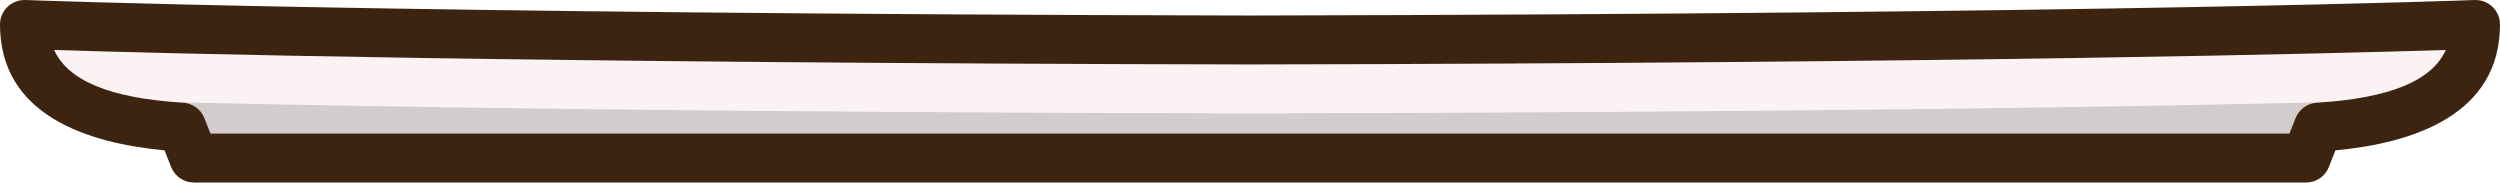
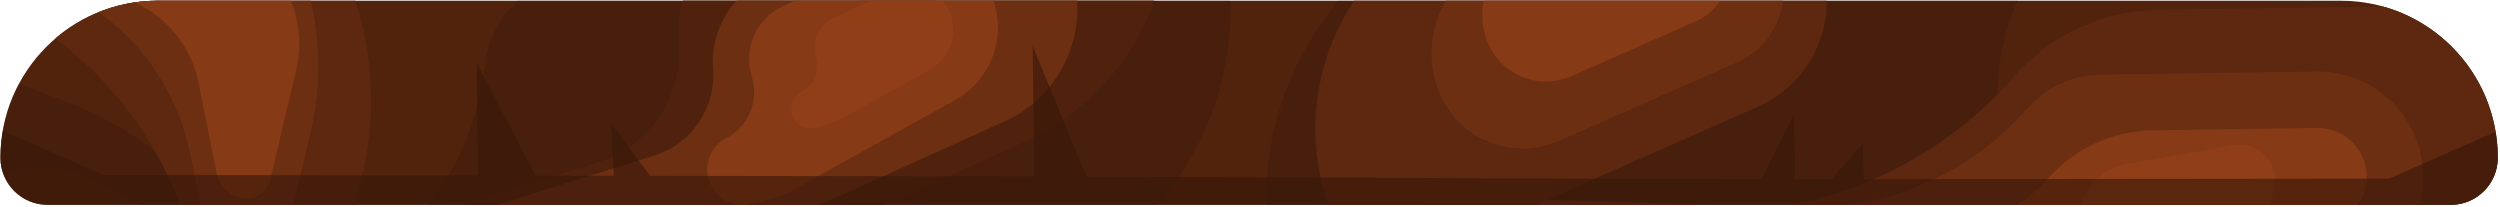
- <svg xmlns="http://www.w3.org/2000/svg" viewBox="0 0 306.374 22.365">
-   <defs>
-     <style>.a{fill:#fbf3f3;}.b{fill:#d2cccc;}.c{fill:#3c2411;}</style>
-   </defs>
-   <path class="a" d="M153.181,7.9C64.13,7.725,19.212,6.524,6.637,6.126c1.7,3.762,6.844,5.88,15.573,6.442l.252.017a3,3,0,0,1,2.593,1.889l.748,1.891H280.571l.747-1.891a3,3,0,0,1,2.593-1.889l.252-.017c8.73-.562,13.869-2.68,15.574-6.442-12.576.4-57.494,1.6-146.545,1.774Z" />
-   <path class="b" d="M22.462,12.585a3,3,0,0,1,2.593,1.889l.748,1.891H280.571l.747-1.891a3,3,0,0,1,2.593-1.889l.252-.017c.153-.01.3-.024.446-.035-21.962.516-64.062,1.235-131.417,1.367h-.011c-67.355-.132-109.455-.851-131.416-1.367.15.011.293.025.445.035Z" />
-   <path class="c" d="M305.453.837a3.031,3.031,0,0,0-2.2-.835c-.425.017-43.69,1.689-150.063,1.9C46.837,1.691,3.544.019,3.119,0a3.069,3.069,0,0,0-2.2.835A3,3,0,0,0,0,3C0,14.05,10.6,17.534,20.165,18.425l.809,2.043a3,3,0,0,0,2.789,1.9H282.61a3,3,0,0,0,2.79-1.9l.808-2.043c9.568-.891,20.166-4.375,20.166-15.425A3,3,0,0,0,305.453.837Zm-21.29,11.731-.252.017a3,3,0,0,0-2.593,1.889l-.747,1.891H25.8l-.748-1.891a3,3,0,0,0-2.593-1.889l-.252-.017c-8.729-.562-13.869-2.68-15.573-6.442,12.575.4,57.493,1.6,146.544,1.774h.011c89.051-.175,133.969-1.376,146.545-1.774C298.032,9.888,292.893,12.006,284.163,12.568Z" />
+ <svg xmlns="http://www.w3.org/2000/svg" width="100%" height="100%" viewBox="0 0 957 79" version="1.1" xml:space="preserve" style="fill-rule:evenodd;clip-rule:evenodd;stroke-linejoin:round;stroke-miterlimit:1.414;">
+   <g id="Board-gruppe">
+     <path id="Gruppier-board" d="M956.147,60.383c0,-33.194 -26.909,-60.104 -60.104,-60.104c-171.842,0 -663.888,0 -835.751,0c-33.203,0 -60.12,26.917 -60.12,60.12c0,0.001 0,0.002 0,0.003c0,9.952 8.068,18.02 18.02,18.02c119.803,0 800.059,0 919.917,0c9.963,0 18.038,-8.076 18.038,-18.038c0,0 0,0 0,-0.001Z" style="fill:#51230d;" />
+     <clipPath id="_clip1">
+       <path id="Gruppier-board1" d="M956.147,60.383c0,-33.194 -26.909,-60.104 -60.104,-60.104c-171.842,0 -663.888,0 -835.751,0c-33.203,0 -60.12,26.917 -60.12,60.12c0,0.001 0,0.002 0,0.003c0,9.952 8.068,18.02 18.02,18.02c119.803,0 800.059,0 919.917,0c9.963,0 18.038,-8.076 18.038,-18.038c0,0 0,0 0,-0.001Z" />
+     </clipPath>
+     <g clip-path="url(#_clip1)">
+       <g>
+         <path d="M55.257,127.488c-1.073,-5.851 2.387,-11.584 8.064,-13.363c29.343,-9.194 116.571,-36.524 165.421,-51.83c19.956,-6.252 32.935,-25.473 31.279,-46.32c0,0 0,-0.001 0,-0.001c-1.669,-21.005 10.794,-40.569 30.535,-47.935c33.76,-12.596 85.404,-31.865 117.306,-43.768c7.302,-2.724 15.414,-2.245 22.344,1.319c6.931,3.565 12.038,9.884 14.069,17.408c0,0.001 0,0.001 0,0.001c12.157,45.036 -10.145,92.241 -52.653,111.45c-38.25,17.285 -81.712,36.925 -104.89,47.399c-11.039,4.989 -22.747,8.338 -34.754,9.942c-43.065,5.754 -150.524,20.112 -184.415,24.64c-5.83,0.779 -11.245,-3.155 -12.306,-8.94c0,-0.001 0,-0.001 0,-0.002Z" style="fill:#5d280f;" />
+         <path d="M125.101,106.699c-0.778,-4.243 1.73,-8.4 5.846,-9.689c21.23,-6.652 84.236,-26.393 119.491,-37.439c14.383,-4.506 23.738,-18.36 22.544,-33.385c0,-0.001 0,-0.001 0,-0.002c-1.208,-15.2 7.811,-29.358 22.097,-34.688c19.002,-7.09 45.826,-17.098 67.638,-25.236c9.639,-3.597 20.348,-2.965 29.497,1.741c9.149,4.705 15.891,13.048 18.572,22.98c0.001,0.001 0.001,0.002 0.001,0.003c6.048,22.406 -5.047,45.891 -26.196,55.448c-28.345,12.809 -66.246,29.937 -87.698,39.631c-11.039,4.988 -22.747,8.337 -34.754,9.942c-33.754,4.51 -104.974,14.025 -128.188,17.127c-4.193,0.56 -8.087,-2.269 -8.85,-6.43c0,-0.001 0,-0.002 0,-0.003Z" style="fill:#6d2f12;" />
+         <path d="M169.426,96.275c-0.546,-2.978 1.214,-5.895 4.103,-6.801c14.87,-4.659 58.933,-18.464 83.572,-26.184c10.042,-3.147 16.574,-12.82 15.741,-23.311c0,-0.001 0,-0.001 0,-0.002c-0.846,-10.646 5.471,-20.562 15.476,-24.295c13.271,-4.952 31.986,-11.934 47.22,-17.618c6.755,-2.521 14.26,-2.078 20.672,1.22c6.411,3.297 11.137,9.144 13.016,16.105c0,0.001 0,0.002 0,0.003c4.221,15.635 -3.522,32.024 -18.28,38.693c-17.779,8.034 -40.954,18.507 -56.379,25.478c-11.039,4.988 -22.747,8.337 -34.754,9.941c-25.123,3.357 -69.164,9.242 -84.22,11.253c-2.922,0.391 -5.636,-1.581 -6.167,-4.481c0,0 0,-0.001 0,-0.001Z" style="fill:#873a16;" />
+         <path d="M55.257,127.488c-1.073,-5.851 2.387,-11.584 8.064,-13.363c29.343,-9.194 116.571,-36.524 165.421,-51.83c19.956,-6.252 32.935,-25.473 31.279,-46.32c0,0 0,-0.001 0,-0.001c-1.669,-21.005 10.794,-40.569 30.535,-47.935c33.76,-12.596 85.404,-31.865 117.306,-43.768c7.302,-2.724 15.414,-2.245 22.344,1.319c6.931,3.565 12.038,9.884 14.069,17.408c0,0.001 0,0.001 0,0.001c12.157,45.036 -10.145,92.241 -52.653,111.45c-38.25,17.285 -81.712,36.925 -104.89,47.399c-11.039,4.989 -22.747,8.338 -34.754,9.942c-43.065,5.754 -150.524,20.112 -184.415,24.64c-5.83,0.779 -11.245,-3.155 -12.306,-8.94c0,-0.001 0,-0.001 0,-0.002Z" style="fill:#5d280f;" />
+         <path d="M-142.826,184.176c0.048,-8.787 6.218,-16.35 14.816,-18.161c39.994,-8.423 152.725,-32.166 229.433,-48.322c45.285,-9.538 79.301,-47.115 84.297,-93.123c0,0 0,0 0,0c1.714,-15.79 12.982,-28.891 28.338,-32.949c41.501,-10.967 124.99,-33.028 184.309,-48.703c16.552,-4.374 34.191,-1.179 48.157,8.723c13.967,9.902 22.82,25.489 24.171,42.556c0,0.001 0,0.002 0.001,0.002c4.18,52.804 -28.18,101.654 -78.433,118.399c-70.835,23.604 -165.77,55.238 -203.626,67.852c-11.008,3.669 -22.476,5.779 -34.07,6.269c-55.927,2.366 -229.921,9.725 -282.363,11.944c-3.941,0.166 -7.777,-1.288 -10.617,-4.025c-2.839,-2.736 -4.434,-6.517 -4.413,-10.46c0,-0.001 0,-0.002 0,-0.002Z" style="fill:#381809;fill-opacity:0.345;" />
+         <path d="M96.582,96.469c-3.122,1.514 -6.78,1.44 -9.838,-0.198c-10.274,-5.507 -34.591,-18.54 -51.205,-27.444c-10.694,-5.732 -23.397,-6.358 -34.603,-1.707c-0.001,0 -0.001,0 -0.001,0c-11.318,4.697 -24.085,4.441 -35.205,-0.708c-7.532,-3.487 -16.497,-7.638 -24.767,-11.466c-4.894,-2.266 -8.096,-7.095 -8.279,-12.486c-0.183,-5.39 2.685,-10.425 7.415,-13.017c0.002,0 0.003,-0.001 0.004,-0.002c15.81,-8.664 34.63,-9.941 51.465,-3.491c11.416,4.374 24.545,9.404 35.154,13.468c13.384,5.128 25.782,12.53 36.645,21.88c11.803,10.159 26.847,23.106 33.987,29.252c0.912,0.784 1.367,1.975 1.212,3.167c-0.156,1.192 -0.901,2.226 -1.982,2.751c-0.001,0 -0.002,0.001 -0.002,0.001Z" style="fill:#381809;fill-opacity:0.345;" />
+         <path d="M1067.29,-138.988c1.382,9.44 -4.402,18.455 -13.559,21.133c-40.332,11.798 -148.267,43.371 -221.043,64.659c-41.786,12.223 -69.84,51.38 -67.976,94.877c0,0.001 0,0.001 0,0.002c0.752,17.535 -10.058,33.498 -26.619,39.309c-41.861,14.688 -121.912,42.776 -177.144,62.155c-15.053,5.281 -31.642,3.909 -45.623,-3.775c-13.98,-7.683 -24.03,-20.952 -27.64,-36.491c0,-0.001 0,-0.001 -0.001,-0.002c-12.91,-55.575 15.909,-112.405 68.374,-134.827c64.952,-27.76 146.806,-62.743 181.392,-77.525c11.032,-4.715 22.688,-7.809 34.605,-9.187c56.489,-6.529 229.673,-26.548 279.628,-32.322c7.588,-0.877 14.5,4.434 15.606,11.992c0,0.001 0,0.002 0,0.002Z" style="fill:#381809;fill-opacity:0.345;" />
+         <path d="M125.101,106.699c-0.778,-4.243 1.73,-8.4 5.846,-9.689c21.23,-6.652 84.236,-26.393 119.491,-37.439c14.383,-4.506 23.738,-18.36 22.544,-33.385c0,-0.001 0,-0.001 0,-0.002c-1.208,-15.2 7.811,-29.358 22.097,-34.688c19.002,-7.09 45.826,-17.098 67.638,-25.236c9.639,-3.597 20.348,-2.965 29.497,1.741c9.149,4.705 15.891,13.048 18.572,22.98c0.001,0.001 0.001,0.002 0.001,0.003c6.048,22.406 -5.047,45.891 -26.196,55.448c-28.345,12.809 -66.246,29.937 -87.698,39.631c-11.039,4.988 -22.747,8.337 -34.754,9.942c-33.754,4.51 -104.974,14.025 -128.188,17.127c-4.193,0.56 -8.087,-2.269 -8.85,-6.43c0,-0.001 0,-0.002 0,-0.003Z" style="fill:#6d2f12;" />
+         <path d="M287.776,77.915c-6.647,1.802 -13.585,-1.691 -16.095,-8.104c-2.511,-6.414 0.213,-13.689 6.317,-16.877c0.004,-0.002 0.007,-0.003 0.01,-0.005c8.132,-4.247 12.299,-13.51 10.082,-22.413c-0.218,-0.876 -0.438,-1.761 -0.658,-2.645c-2.565,-10.301 2.544,-20.972 12.176,-25.433c11.774,-5.453 27.822,-12.885 41.347,-19.148c6.973,-3.229 14.949,-3.527 22.144,-0.828c7.195,2.7 13.006,8.171 16.134,15.191c0,0 0.001,0.001 0.001,0.001c6.687,15.007 0.797,32.636 -13.568,40.609c-21.87,12.138 -51.475,28.57 -61.661,34.224c-2.402,1.333 -4.956,2.37 -7.608,3.09c-2.141,0.58 -5.072,1.375 -8.621,2.338Z" style="fill:#873a16;" />
+         <path d="M312.435,48.88c-3.698,1.003 -7.558,-0.94 -8.954,-4.508c-1.397,-3.569 0.118,-7.616 3.514,-9.39c0.001,0 0.002,-0.001 0.003,-0.001c4.535,-2.369 6.859,-7.534 5.623,-12.498c-0.118,-0.472 -0.236,-0.948 -0.355,-1.424c-1.432,-5.75 1.42,-11.706 6.796,-14.196c6.555,-3.035 15.479,-7.168 22.998,-10.65c3.875,-1.795 8.309,-1.961 12.307,-0.46c3.999,1.5 7.229,4.541 8.967,8.442c0,0.001 0.001,0.001 0.001,0.002c3.725,8.36 0.444,18.182 -7.559,22.624c-11.008,6.11 -25.531,14.17 -32.394,17.979c-2.599,1.443 -5.364,2.566 -8.233,3.344c-0.809,0.219 -1.718,0.466 -2.714,0.736Z" style="fill:#903e18;" />
+         <path d="M107.517,152.116c-13.67,-2.103 -24.57,-12.523 -27.287,-26.085c-1.532,-7.649 -3.351,-16.728 -5.289,-26.405c-11.159,-55.701 -54.855,-99.146 -110.62,-109.984c0,0 0,0 -0.001,0c-12.631,-2.455 -22.945,-11.553 -26.957,-23.779c-1.15,-3.504 -2.412,-7.352 -3.753,-11.438c-6.651,-20.264 -2.483,-42.522 11.048,-59.007c13.531,-16.486 34.549,-24.912 55.721,-22.34c4.386,0.533 8.744,1.062 13.03,1.583c41.8,5.079 78.162,31.035 96.545,68.918c6.632,13.666 13.505,27.831 19.598,40.386c12.516,25.793 15.739,55.118 9.124,83.015c-6.425,27.096 -14.21,59.923 -18.105,76.347c-1.395,5.884 -7.076,9.709 -13.053,8.79c0,0 0,0 -0.001,-0.001Z" style="fill:#5d280f;" />
+         <path d="M93.677,104.528c-7.253,-1.116 -13.036,-6.644 -14.478,-13.84c-1.627,-8.12 -3.91,-19.517 -6.306,-31.476c-7.079,-35.341 -34.803,-62.905 -70.183,-69.782c-0.38,-0.073 -0.758,-0.147 -1.132,-0.22c-13.418,-2.607 -24.374,-12.271 -28.636,-25.258c0,-0.001 0,-0.002 -0.001,-0.003c-4.911,-14.966 -1.833,-31.405 8.161,-43.581c9.993,-12.176 25.517,-18.399 41.154,-16.499c0.149,0.018 0.298,0.036 0.447,0.054c34.783,4.226 65.04,25.825 80.337,57.348c2.614,5.387 5.231,10.778 7.733,15.935c11.096,22.866 13.953,48.863 8.089,73.594c-3.723,15.7 -7.765,32.743 -10.377,43.758c-1.583,6.675 -8.026,11.014 -14.806,9.971c-0.001,0 -0.001,-0.001 -0.002,-0.001Z" style="fill:#6d2f12;" />
+         <path d="M93.021,75.891c-5.059,-0.778 -9.092,-4.634 -10.097,-9.652c-1.699,-8.48 -4.425,-22.086 -6.907,-34.478c-3.443,-17.187 -16.926,-30.592 -34.133,-33.936c-2.157,-0.42 -4.315,-0.839 -6.423,-1.249c-13.597,-2.642 -24.699,-12.436 -29.018,-25.596c-0.652,-1.985 -1.323,-4.031 -2.002,-6.1c-2.528,-7.704 -0.944,-16.165 4.2,-22.432c5.144,-6.267 13.134,-9.471 21.183,-8.493c0.001,0 0.002,0.001 0.004,0.001c32.791,3.984 61.316,24.346 75.737,54.064c1.563,3.221 3.054,6.293 4.412,9.092c4.541,9.357 5.71,19.995 3.31,30.116c-3.103,13.083 -7.407,31.234 -9.882,41.672c-1.11,4.68 -5.628,7.723 -10.382,6.992c-0.001,-0.001 -0.002,-0.001 -0.002,-0.001Z" style="fill:#873a16;" />
+         <path d="M452.846,182.206c-16.057,-13.035 -22.495,-34.571 -16.227,-54.28c6.268,-19.708 23.963,-33.57 44.599,-34.936c62.778,-4.157 135.576,-8.977 186.085,-12.321c39.96,-2.645 77.223,-21.088 103.563,-51.254c0,0 0,0 0,-0.001c14.006,-16.04 34.166,-25.376 55.459,-25.68c24.342,-0.348 58.855,-0.842 92.804,-1.327c22.812,-0.326 43.952,11.927 55.008,31.883c11.056,19.956 10.233,44.376 -2.14,63.543c-0.001,0.001 -0.001,0.002 -0.002,0.002c-7.872,12.195 -21.038,19.959 -35.52,20.946c-52.425,3.575 -180.236,12.291 -232.54,15.858c-15.129,1.031 -29.942,4.82 -43.708,11.18c-36.101,16.677 -109.658,50.659 -143.273,66.188c-10.689,4.938 -23.257,3.364 -32.399,-4.058c-8.305,-6.742 -19.432,-15.775 -31.709,-25.743Z" style="fill:#5d280f;" />
+         <path d="M540.229,82.851c3.656,-4.905 9.478,-7.715 15.592,-7.526c23.996,0.74 87.274,2.691 133.307,4.11c33.158,1.023 65.029,-12.871 86.849,-37.861c0,0 0,0 0,0c7.089,-8.12 17.294,-12.845 28.072,-12.999c19.284,-0.276 52.107,-0.745 82.83,-1.185c14.781,-0.211 28.479,7.729 35.643,20.659c7.164,12.931 6.631,28.755 -1.387,41.174c0,0.001 0,0.001 -0.001,0.001c-8.614,13.344 -23.02,21.839 -38.866,22.92c-41.868,2.855 -124.656,8.5 -159.668,10.888c-10.782,0.735 -21.615,0.062 -32.224,-2.002c-35.127,-6.835 -118.176,-22.995 -146.401,-28.487c-2.071,-0.403 -3.79,-1.842 -4.551,-3.81c-0.761,-1.968 -0.457,-4.189 0.804,-5.88c0,-0.001 0.001,-0.002 0.001,-0.002Z" style="fill:#6d2f12;" />
+         <path d="M627.141,88.049c2.569,-3.447 6.659,-5.421 10.956,-5.289c19.096,0.589 73.581,2.269 105.573,3.255c15.351,0.474 30.107,-5.959 40.208,-17.528c0,0 0.001,0 0.001,-0.001c10.143,-11.616 24.743,-18.377 40.163,-18.598c17.994,-0.257 42.803,-0.612 62.943,-0.9c6.901,-0.098 13.296,3.608 16.641,9.646c3.344,6.037 3.095,13.424 -0.648,19.223c0,0 -0.001,0.001 -0.002,0.002c-11.964,18.533 -31.973,30.332 -53.98,31.833c-28.579,1.948 -67.684,4.615 -89.415,6.097c-10.782,0.735 -21.615,0.062 -32.224,-2.002c-26.656,-5.187 -79.093,-15.39 -97.61,-18.993c-1.441,-0.28 -2.637,-1.282 -3.167,-2.651c-0.53,-1.37 -0.318,-2.915 0.559,-4.092c0.001,-0.001 0.001,-0.002 0.002,-0.002Z" style="fill:#873a16;" />
+         <path d="M777.635,110.882c-4.48,0.152 -8.336,-3.137 -8.892,-7.584c-0.556,-4.448 2.371,-8.585 6.75,-9.54c1.263,-0.276 2.472,-0.54 3.621,-0.79c8.124,-1.773 14.782,-7.567 17.66,-15.368c0,-0.001 0,-0.001 0.001,-0.001c2.86,-7.755 9.616,-13.413 17.752,-14.869c11.214,-2.006 27.497,-4.918 40.221,-7.194c4.437,-0.794 8.982,0.629 12.175,3.811c3.193,3.182 4.631,7.722 3.852,12.162c0,0.002 -0.001,0.003 -0.001,0.004c-2.083,11.871 -11.02,21.37 -22.743,24.172c-19.743,4.718 -48.893,11.684 -58.921,14.081c-2.353,0.562 -4.757,0.887 -7.176,0.969c-1.183,0.04 -2.629,0.09 -4.299,0.147Z" style="fill:#903e18;" />
+         <path d="M906.212,-133.7c1.62,5.47 -1.241,11.266 -6.567,13.307c-30.078,11.529 -124.655,47.78 -174.951,67.058c-18.688,7.163 -29.663,26.581 -26.162,46.286c0,0.001 0,0.001 0,0.002c3.541,19.927 -6.996,39.692 -25.513,47.861c-35.79,15.787 -93.493,41.24 -126.795,55.93c-6.798,2.998 -14.523,3.101 -21.398,0.285c-6.875,-2.817 -12.308,-8.31 -15.048,-15.215c-0.001,-0.001 -0.001,-0.001 -0.001,-0.002c-16.734,-42.17 1.192,-90.16 41.474,-111.034c41.297,-21.399 89.806,-46.535 113.742,-58.938c9.893,-5.126 20.43,-8.9 31.329,-11.221c43.712,-9.307 161.961,-34.483 197.054,-41.954c5.615,-1.196 11.205,2.129 12.835,7.633c0,0.001 0,0.002 0.001,0.002Z" style="fill:#5d280f;" />
+         <path d="M819.919,-92.047c1.08,3.647 -0.827,7.513 -4.38,8.874c-20.001,7.667 -82.749,31.718 -116.052,44.483c-12.337,4.728 -19.582,17.547 -17.271,30.555c0,0 0,0 0,0c2.358,13.27 -4.659,26.433 -16.991,31.873c-18.791,8.288 -46.64,20.573 -68.369,30.158c-8.591,3.79 -18.355,3.92 -27.044,0.36c-8.689,-3.559 -15.556,-10.502 -19.019,-19.23c0,-0.001 -0.001,-0.001 -0.001,-0.002c-7.522,-18.957 0.536,-40.531 18.644,-49.914c27.141,-14.064 64.91,-33.634 85.537,-44.323c9.893,-5.126 20.43,-8.9 31.328,-11.221c32.395,-6.897 103.285,-21.99 125.156,-26.647c3.702,-0.788 7.387,1.404 8.462,5.033c0,0 0,0 0,0.001Z" style="fill:#6d2f12;" />
+         <path d="M757.582,-72.939c0.755,2.549 -0.578,5.249 -3.06,6.201c-13.962,5.351 -57.738,22.131 -81.057,31.069c-8.689,3.33 -13.792,12.358 -12.164,21.519c0,0.001 0,0.001 0,0.002c1.637,9.214 -3.235,18.354 -11.797,22.131c-13.154,5.802 -32.716,14.431 -47.958,21.154c-5.997,2.646 -12.813,2.736 -18.879,0.251c-6.066,-2.484 -10.859,-7.331 -13.277,-13.424c0,-0.001 -0.001,-0.001 -0.001,-0.002c-5.27,-13.28 0.375,-28.393 13.061,-34.967c17.149,-8.886 40.349,-20.907 55.297,-28.653c9.894,-5.127 20.431,-8.901 31.329,-11.221c24.252,-5.164 68.318,-14.546 82.584,-17.583c2.591,-0.552 5.17,0.982 5.922,3.522c0,0 0,0.001 0,0.001Z" style="fill:#873a16;" />
+       </g>
+       <path d="M-23.349,39.246l62.969,27.715l143.37,0.202l-0.2,-16.952l-0.086,-7.196l-0.225,-19.01l22.51,43.217l30.01,0.034l-1.001,-19.858l14.883,19.901l147.016,0.238l-0.592,-49.945l20.634,50.03l258.173,1.027l12.554,-24.611l0.537,24.581l13.795,0.033l12.017,-13.598l0.447,13.536l201.075,-0.213l65.791,-29.026l0.058,51.18l-1002.38,6.539l-1.354,-57.824Z" style="fill:#381809;fill-opacity:0.616;" />
+     </g>
+   </g>
</svg>
